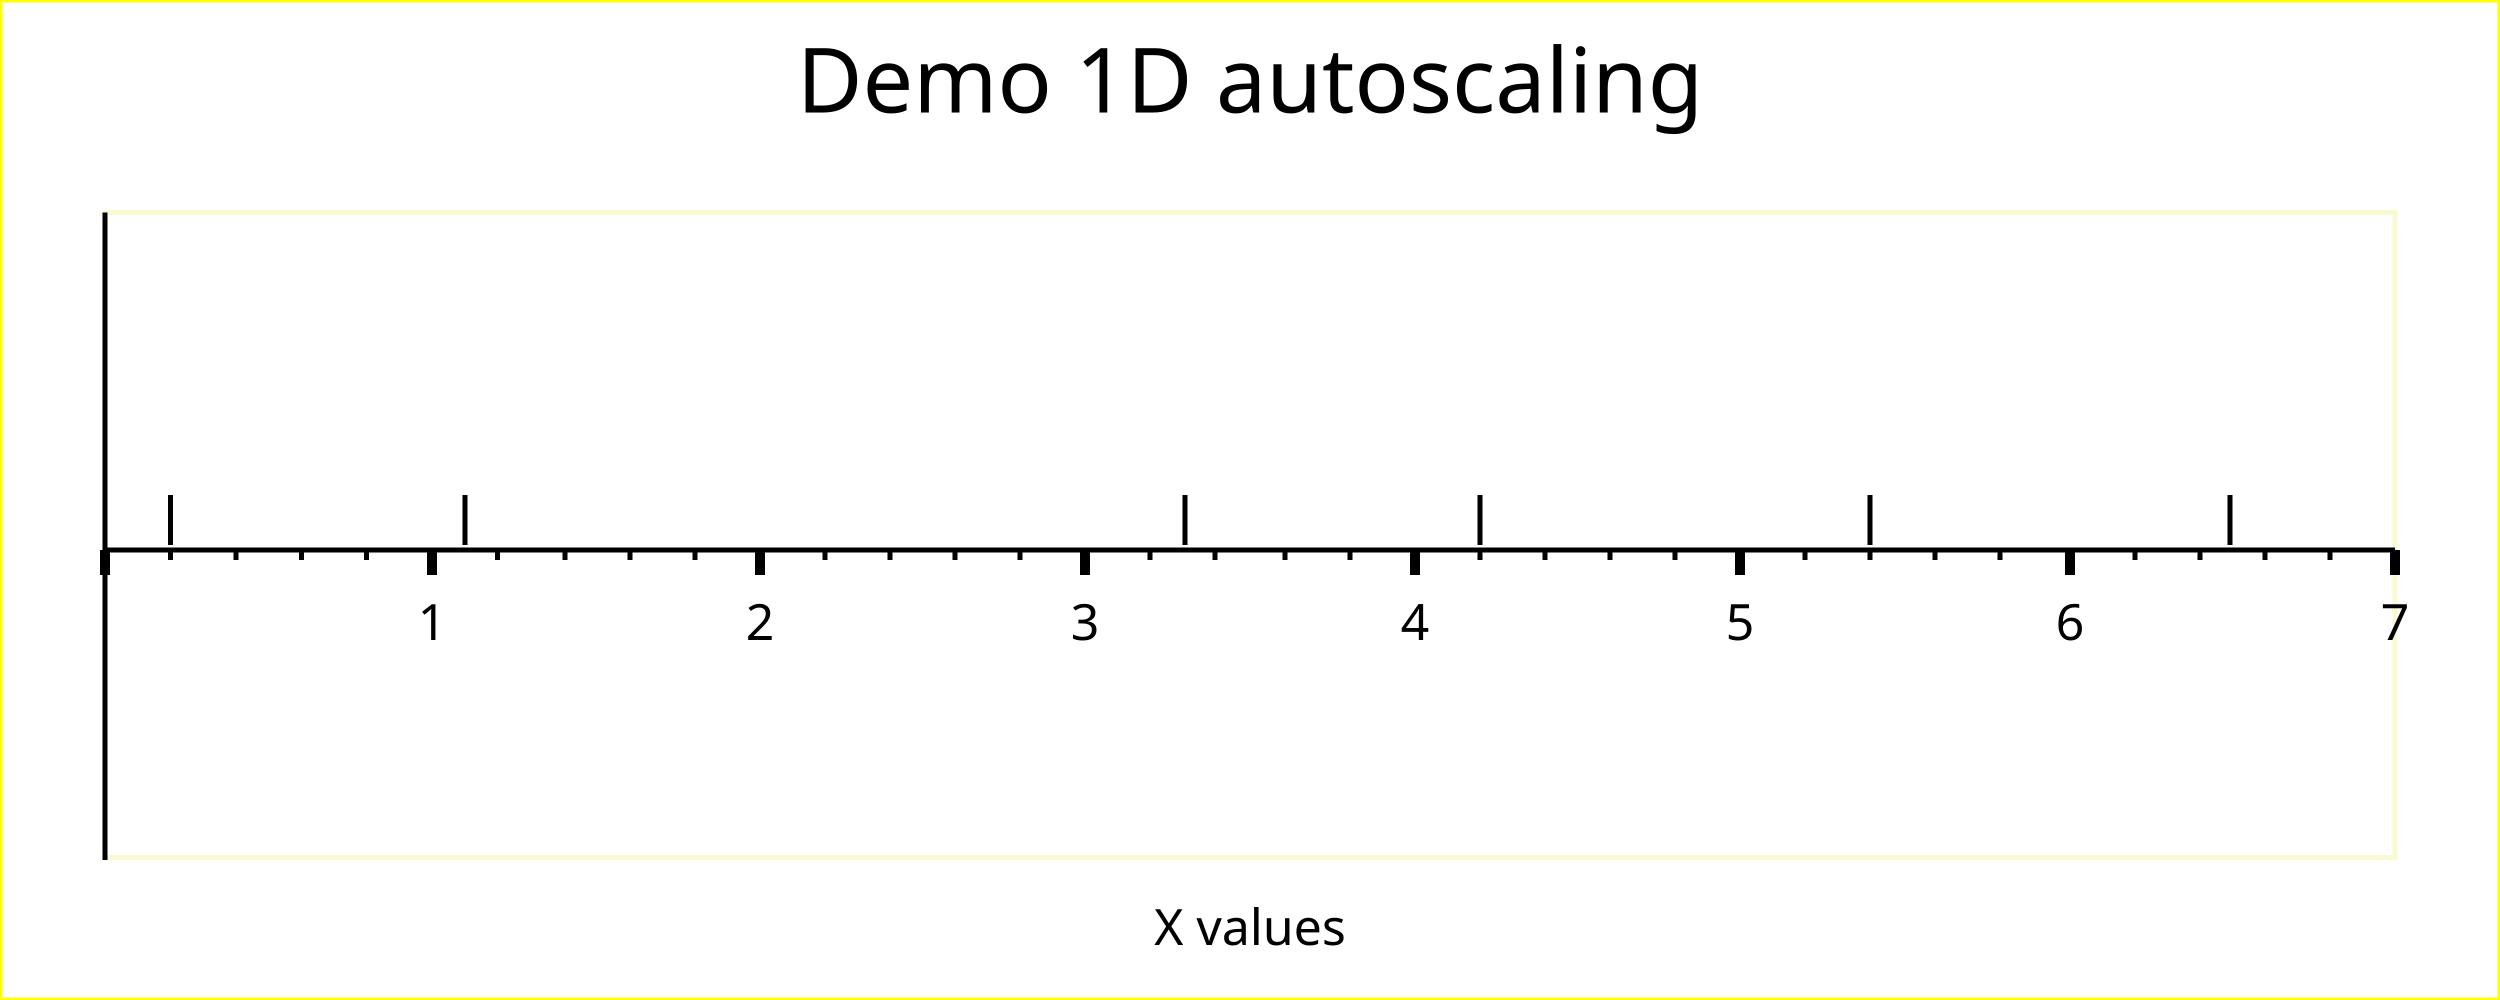
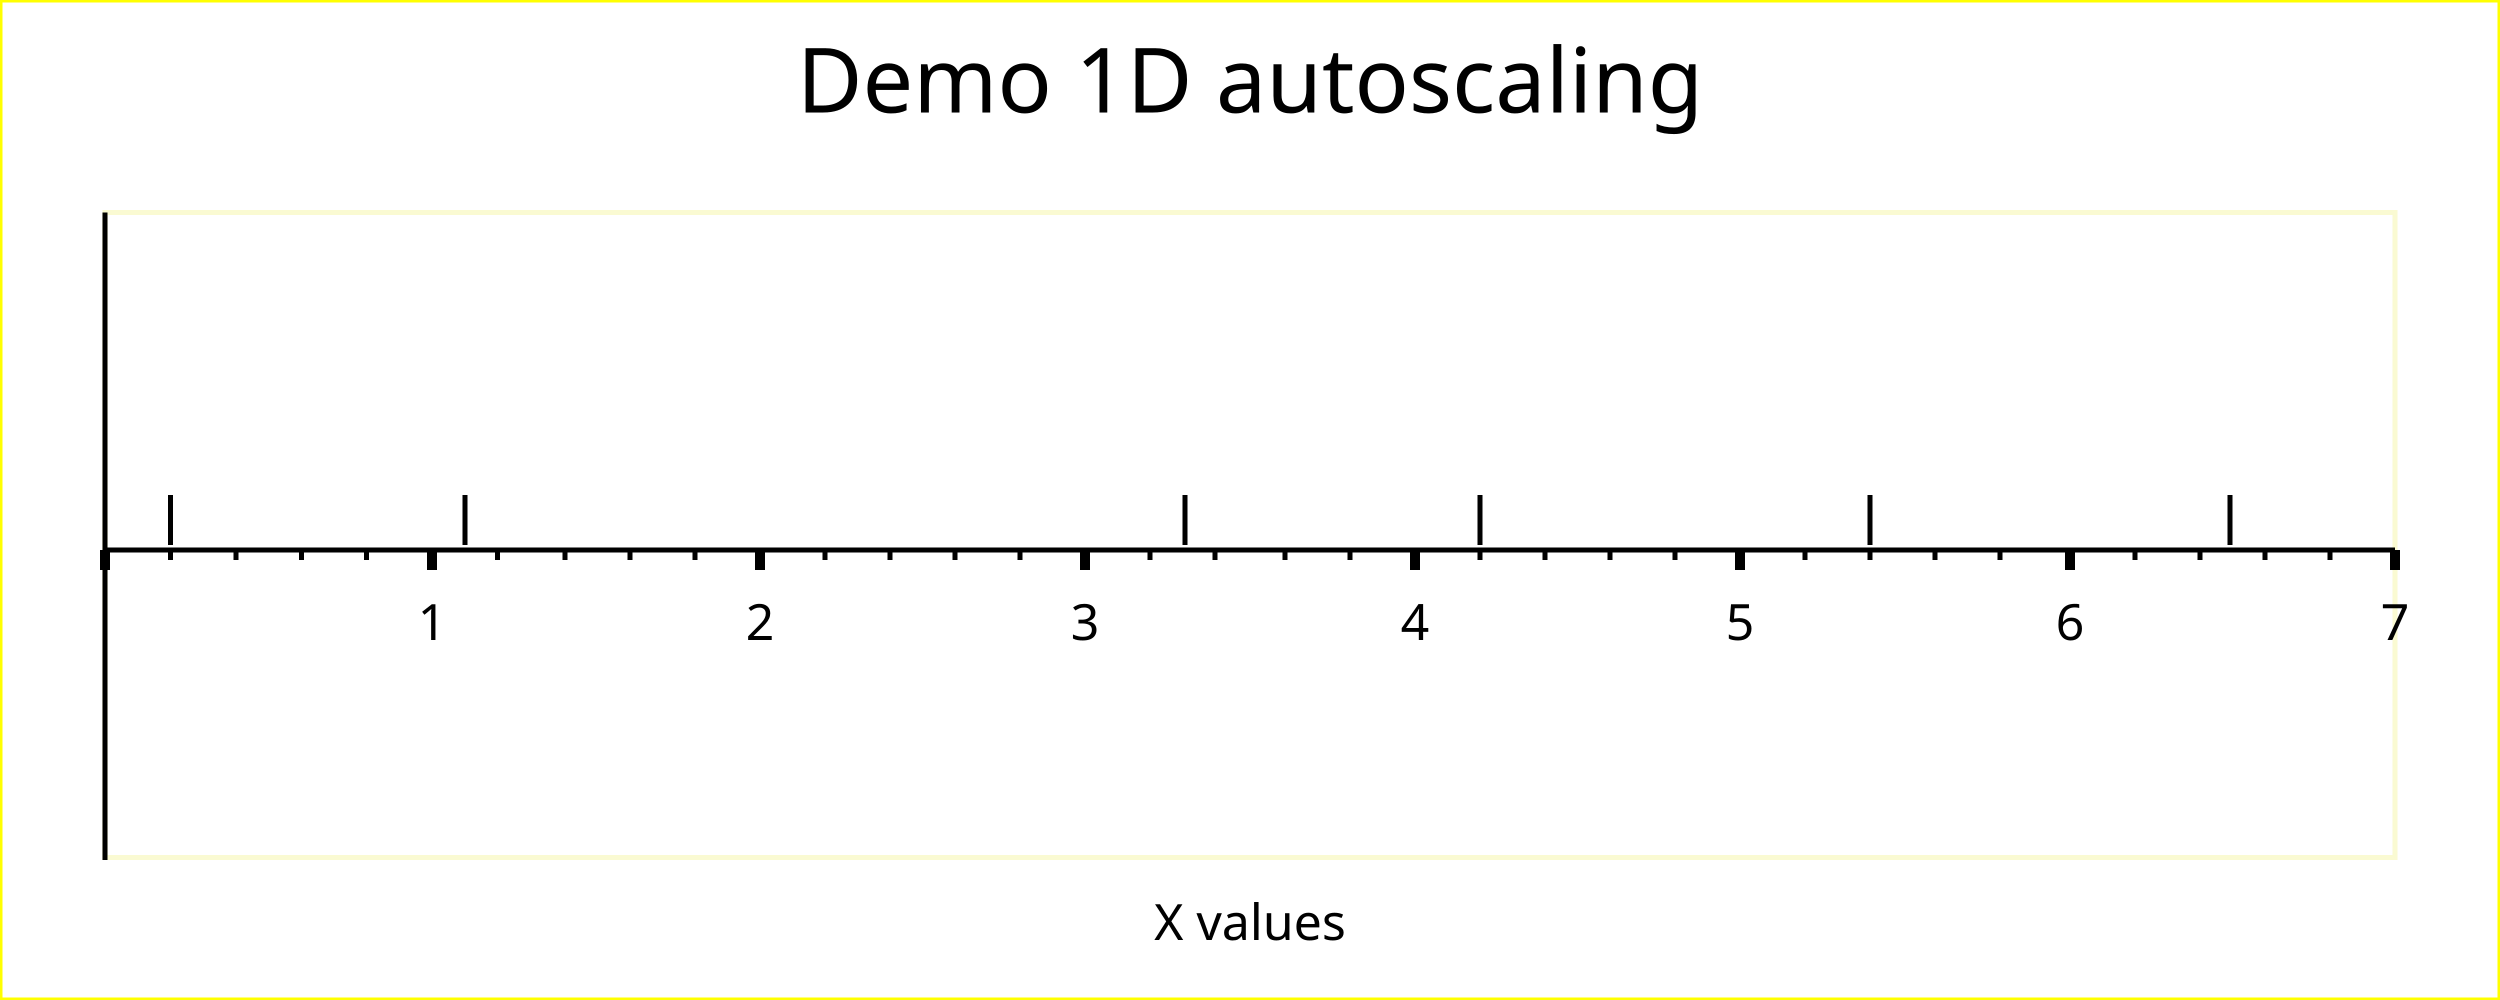
<svg xmlns="http://www.w3.org/2000/svg" width="500" height="200" version="1.1">
  <g id="imageBackground" stroke="rgb(255,255,0)" fill="rgb(255,255,255)" stroke-width="1">
    <rect x="0" y="0" width="500" height="200" />
  </g>
  <g id="plotBackground" stroke="rgb(250,250,210)" fill="rgb(255,255,255)" stroke-width="1">
    <rect x="21" y="42.5" width="458" height="129" />
  </g>
  <g id="xMinorGrid" stroke="rgb(200,220,255)" stroke-width="0.5" />
  <g id="xMajorGrid" stroke="rgb(200,220,255)" stroke-width="1" />
  <g id="xAxis" stroke="rgb(0,0,0)" stroke-width="1">
    <line x1="21" y1="42.5" x2="21" y2="172" />
    <line x1="21" y1="110" x2="479" y2="110" />
  </g>
  <g id="xMinorTicks" stroke="rgb(0,0,0)" stroke-width="1">
    <path d="M34.1,110 L34.1,112 M47.2,110 L47.2,112 M60.3,110 L60.3,112 M73.3,110 L73.3,112 M99.5,110 L99.5,112 M113,110 L113,112 M126,110 L126,112 M139,110 L139,112 M165,110 L165,112 M178,110 L178,112 M191,110 L191,112 M204,110 L204,112 M230,110 L230,112 M243,110 L243,112 M257,110 L257,112 M270,110 L270,112 M296,110 L296,112 M309,110 L309,112 M322,110 L322,112 M335,110 L335,112 M361,110 L361,112 M374,110 L374,112 M387,110 L387,112 M400,110 L400,112 M427,110 L427,112 M440,110 L440,112 M453,110 L453,112 M466,110 L466,112 " fill="none" />
  </g>
  <g id="xMajorTicks" stroke="rgb(0,0,0)" stroke-width="2">
-     <path d="M21,110 L21,115 M86.4,110 L86.4,115 M152,110 L152,115 M217,110 L217,115 M283,110 L283,115 M348,110 L348,115 M414,110 L414,115 M479,110 L479,115 M21,110 L21,115 " fill="none" />
+     <path d="M21,110 L21,114 M86.4,110 L86.4,114 M152,110 L152,114 M217,110 L217,114 M283,110 L283,114 M348,110 L348,114 M414,110 L414,114 M479,110 L479,114 M21,110 L21,114 " fill="none" />
  </g>
  <g id="xTicksValues">
    <text x="86.4" y="128" text-anchor="middle" font-size="10" font-family="Verdana">1</text>
    <text x="152" y="128" text-anchor="middle" font-size="10" font-family="Verdana">2</text>
    <text x="217" y="128" text-anchor="middle" font-size="10" font-family="Verdana">3</text>
    <text x="283" y="128" text-anchor="middle" font-size="10" font-family="Verdana">4</text>
    <text x="348" y="128" text-anchor="middle" font-size="10" font-family="Verdana">5</text>
    <text x="414" y="128" text-anchor="middle" font-size="10" font-family="Verdana">6</text>
    <text x="479" y="128" text-anchor="middle" font-size="10" font-family="Verdana">7</text>
  </g>
  <g id="xLabel">
-     <text x="250" y="189" text-anchor="middle" font-size="10" font-family="Verdana">X values</text>
+     <text x="250" y="188" text-anchor="middle" font-size="10" font-family="Verdana">X values</text>
  </g>
  <g id="plotPoints">
    <g stroke="rgb(0,0,0)">
      <line x1="34.1" y1="109" x2="34.1" y2="99" />
      <line x1="93" y1="109" x2="93" y2="99" />
      <line x1="296" y1="109" x2="296" y2="99" />
      <line x1="237" y1="109" x2="237" y2="99" />
      <line x1="374" y1="109" x2="374" y2="99" />
      <line x1="446" y1="109" x2="446" y2="99" />
    </g>
  </g>
  <g id="title">
    <text x="250" y="22.5" text-anchor="middle" font-size="18" font-family="Verdana">Demo 1D autoscaling</text>
  </g>
</svg>
